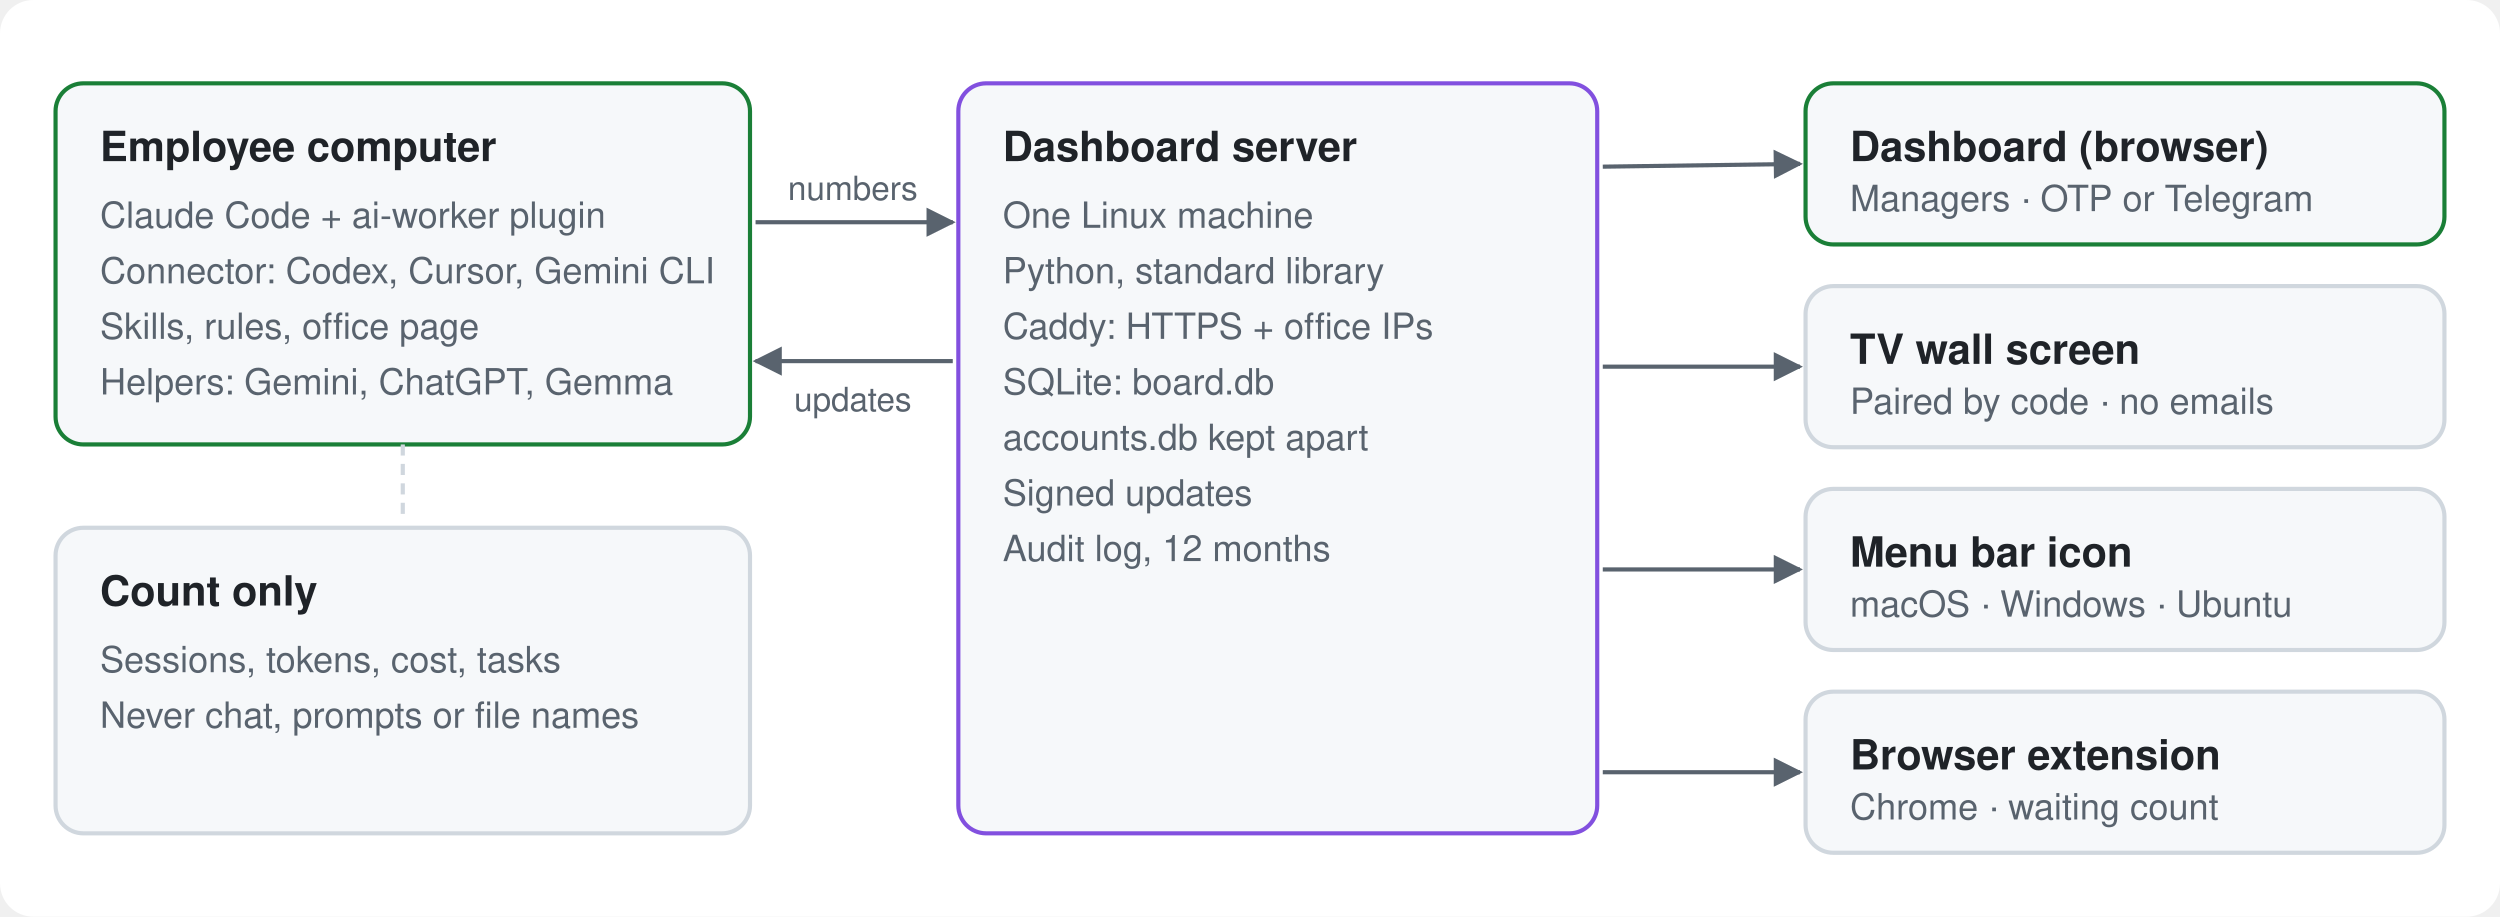
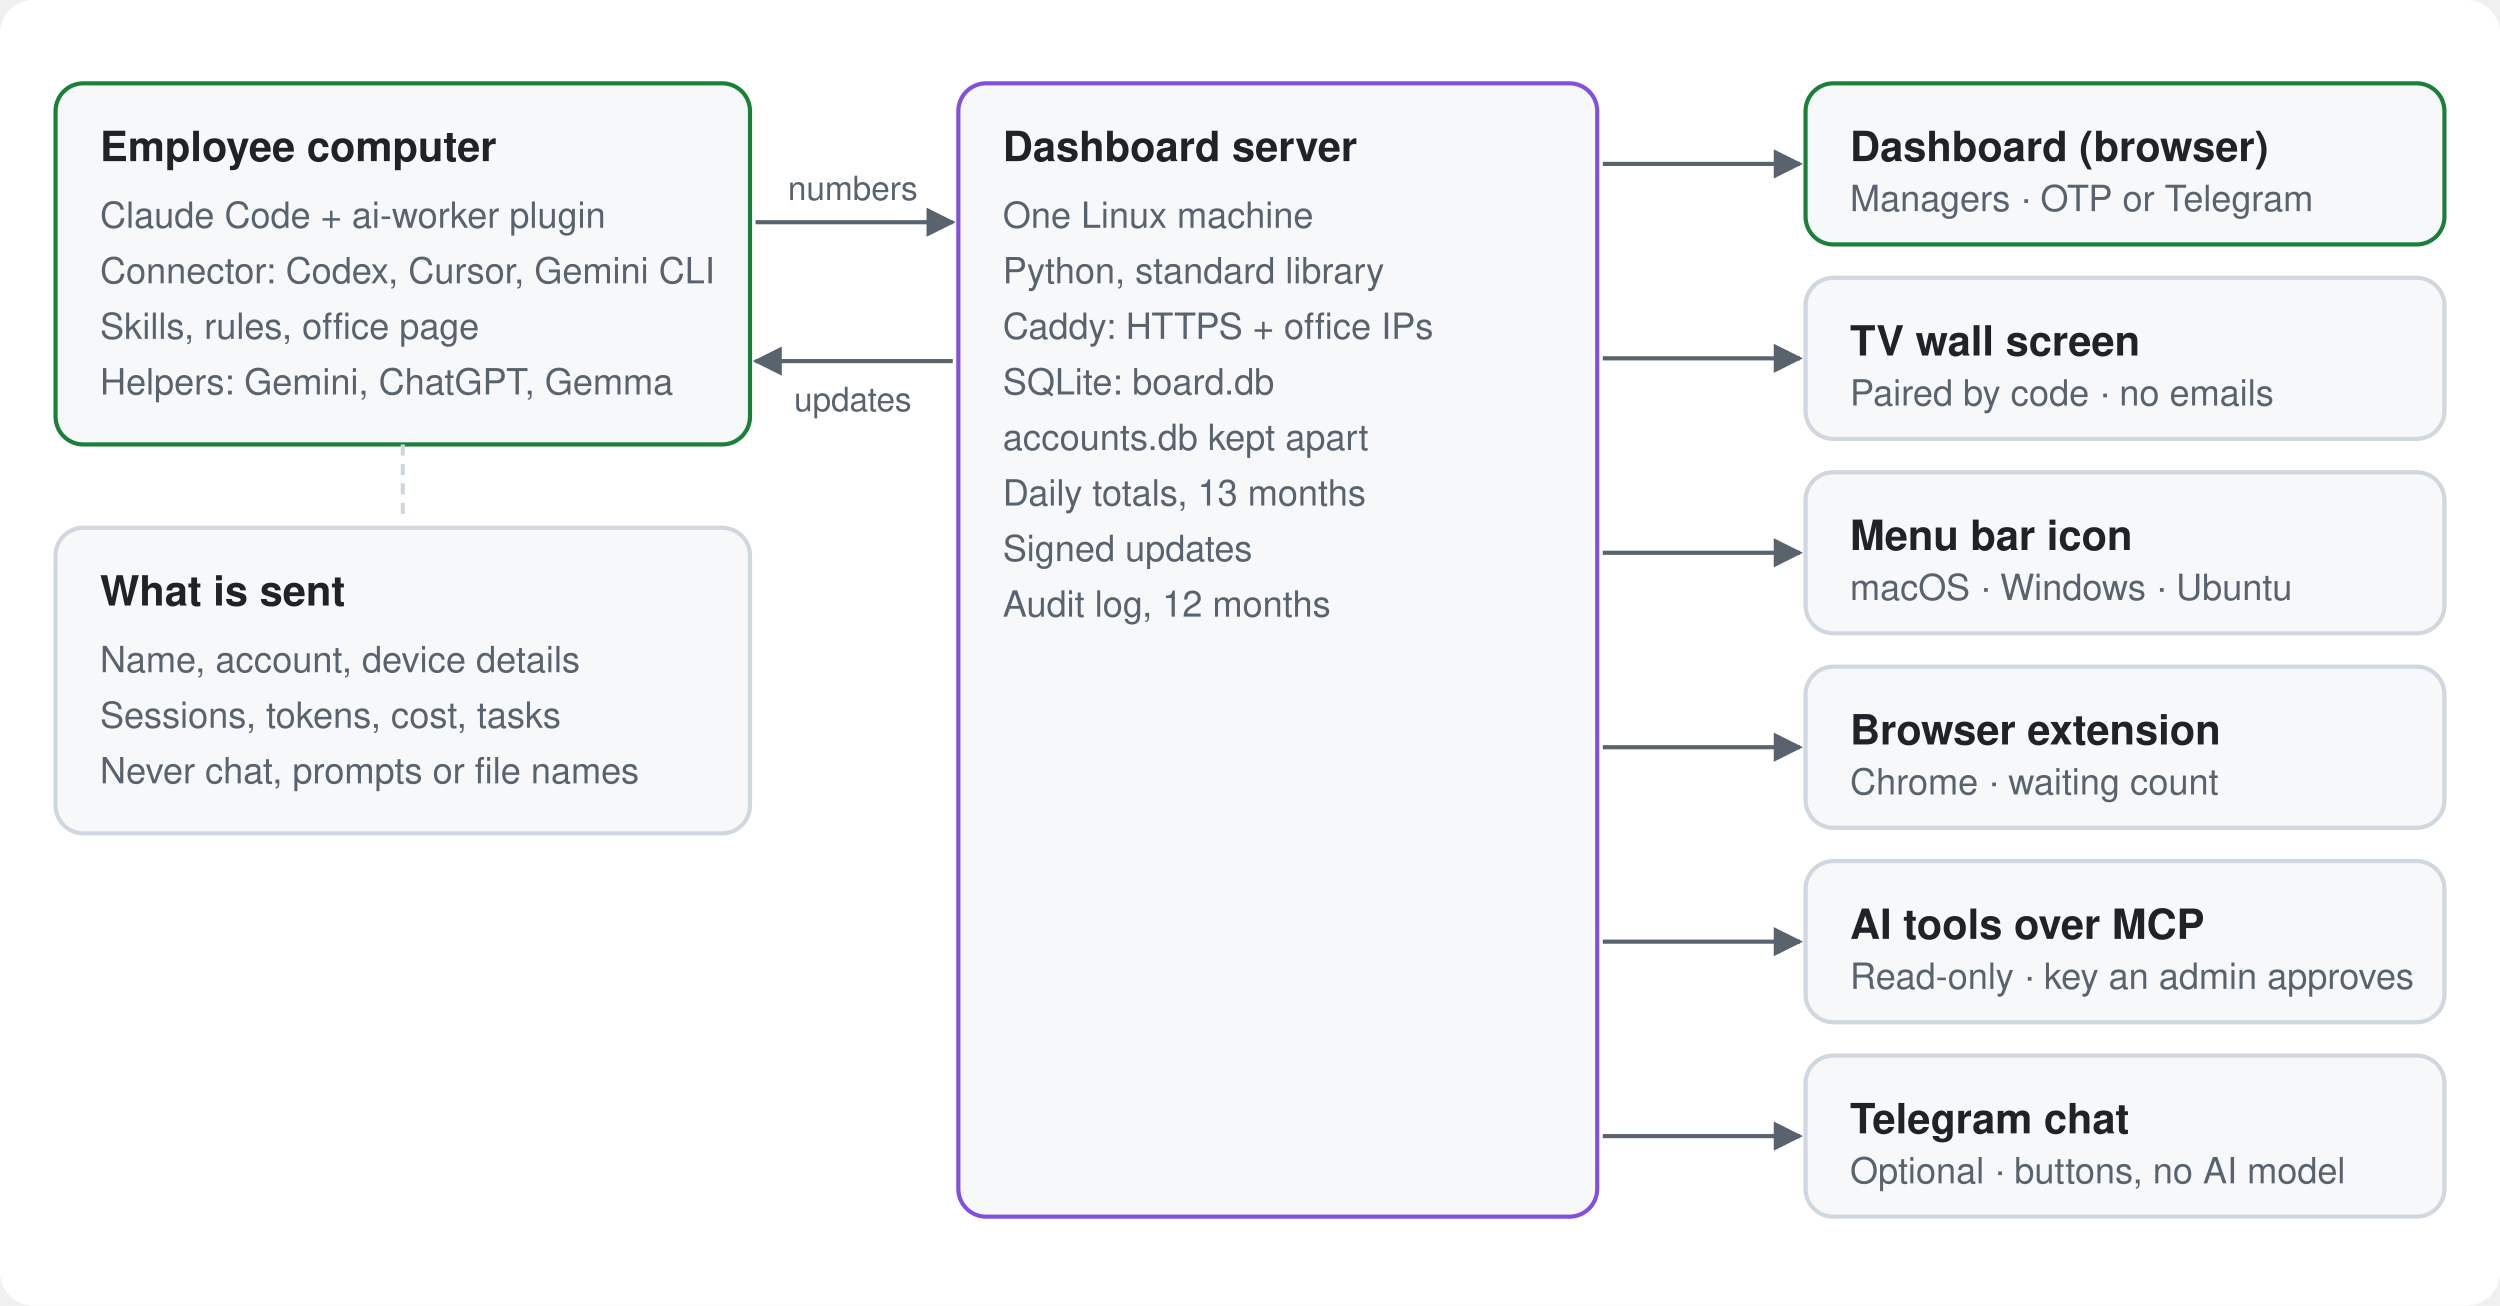
- <svg xmlns="http://www.w3.org/2000/svg" width="900" height="330" viewBox="0 0 900 330" font-family="-apple-system,Segoe UI,Helvetica,Arial,sans-serif">
+ <svg xmlns="http://www.w3.org/2000/svg" width="900" height="470" viewBox="0 0 900 470" font-family="-apple-system,Segoe UI,Helvetica,Arial,sans-serif">
  <defs>
    <marker id="a" viewBox="0 0 10 10" refX="9" refY="5" markerWidth="7" markerHeight="7" orient="auto">
      <path d="M0 0L10 5L0 10z" fill="#59636e" />
    </marker>
  </defs>
-   <rect width="900" height="330" rx="12" fill="#ffffff" />
+   <rect width="900" height="470" rx="12" fill="#ffffff" />
  <rect x="20" y="30" width="250" height="130" rx="10" fill="#f6f8fa" stroke="#1a7f37" stroke-width="1.5" />
  <text x="36" y="58" font-size="15" font-weight="600" fill="#1f2328">Employee computer</text>
  <text x="36" y="82" font-size="13" fill="#59636e">Claude Code + ai-worker plugin</text>
  <text x="36" y="102" font-size="13" fill="#59636e">Connector: Codex, Cursor, Gemini CLI</text>
  <text x="36" y="122" font-size="13" fill="#59636e">Skills, rules, office page</text>
  <text x="36" y="142" font-size="13" fill="#59636e">Helpers: Gemini, ChatGPT, Gemma</text>
  <rect x="20" y="190" width="250" height="110" rx="10" fill="#f6f8fa" stroke="#d0d7de" stroke-width="1.5" />
-   <text x="36" y="218" font-size="15" font-weight="600" fill="#1f2328">Count only</text>
-   <text x="36" y="242" font-size="13" fill="#59636e">Sessions, tokens, cost, tasks</text>
-   <text x="36" y="262" font-size="13" fill="#59636e">Never chat, prompts or file names</text>
-   <rect x="345" y="30" width="230" height="270" rx="10" fill="#f6f8fa" stroke="#8250df" stroke-width="1.5" />
+   <text x="36" y="218" font-size="15" font-weight="600" fill="#1f2328">What is sent</text>
+   <text x="36" y="242" font-size="13" fill="#59636e">Name, account, device details</text>
+   <text x="36" y="262" font-size="13" fill="#59636e">Sessions, tokens, cost, tasks</text>
+   <text x="36" y="282" font-size="13" fill="#59636e">Never chat, prompts or file names</text>
+   <rect x="345" y="30" width="230" height="408" rx="10" fill="#f6f8fa" stroke="#8250df" stroke-width="1.5" />
  <text x="361" y="58" font-size="15" font-weight="600" fill="#1f2328">Dashboard server</text>
  <text x="361" y="82" font-size="13" fill="#59636e">One Linux machine</text>
  <text x="361" y="102" font-size="13" fill="#59636e">Python, standard library</text>
  <text x="361" y="122" font-size="13" fill="#59636e">Caddy: HTTPS + office IPs</text>
  <text x="361" y="142" font-size="13" fill="#59636e">SQLite: board.db</text>
  <text x="361" y="162" font-size="13" fill="#59636e">accounts.db kept apart</text>
-   <text x="361" y="182" font-size="13" fill="#59636e">Signed updates</text>
-   <text x="361" y="202" font-size="13" fill="#59636e">Audit log, 12 months</text>
+   <text x="361" y="182" font-size="13" fill="#59636e">Daily totals, 13 months</text>
+   <text x="361" y="202" font-size="13" fill="#59636e">Signed updates</text>
+   <text x="361" y="222" font-size="13" fill="#59636e">Audit log, 12 months</text>
  <rect x="650" y="30" width="230" height="58" rx="10" fill="#f6f8fa" stroke="#1a7f37" stroke-width="1.5" />
  <text x="666" y="58" font-size="15" font-weight="600" fill="#1f2328">Dashboard (browser)</text>
  <text x="666" y="76" font-size="13" fill="#59636e">Managers · OTP or Telegram</text>
-   <rect x="650" y="103" width="230" height="58" rx="10" fill="#f6f8fa" stroke="#d0d7de" stroke-width="1.5" />
-   <text x="666" y="131" font-size="15" font-weight="600" fill="#1f2328">TV wall screen</text>
-   <text x="666" y="149" font-size="13" fill="#59636e">Paired by code · no emails</text>
-   <rect x="650" y="176" width="230" height="58" rx="10" fill="#f6f8fa" stroke="#d0d7de" stroke-width="1.5" />
-   <text x="666" y="204" font-size="15" font-weight="600" fill="#1f2328">Menu bar icon</text>
-   <text x="666" y="222" font-size="13" fill="#59636e">macOS · Windows · Ubuntu</text>
-   <rect x="650" y="249" width="230" height="58" rx="10" fill="#f6f8fa" stroke="#d0d7de" stroke-width="1.5" />
-   <text x="666" y="277" font-size="15" font-weight="600" fill="#1f2328">Browser extension</text>
-   <text x="666" y="295" font-size="13" fill="#59636e">Chrome · waiting count</text>
+   <line x1="577" y1="59" x2="648" y2="59" stroke="#59636e" stroke-width="1.5" marker-end="url(#a)" />
+   <rect x="650" y="100" width="230" height="58" rx="10" fill="#f6f8fa" stroke="#d0d7de" stroke-width="1.5" />
+   <text x="666" y="128" font-size="15" font-weight="600" fill="#1f2328">TV wall screen</text>
+   <text x="666" y="146" font-size="13" fill="#59636e">Paired by code · no emails</text>
+   <line x1="577" y1="129" x2="648" y2="129" stroke="#59636e" stroke-width="1.5" marker-end="url(#a)" />
+   <rect x="650" y="170" width="230" height="58" rx="10" fill="#f6f8fa" stroke="#d0d7de" stroke-width="1.5" />
+   <text x="666" y="198" font-size="15" font-weight="600" fill="#1f2328">Menu bar icon</text>
+   <text x="666" y="216" font-size="13" fill="#59636e">macOS · Windows · Ubuntu</text>
+   <line x1="577" y1="199" x2="648" y2="199" stroke="#59636e" stroke-width="1.5" marker-end="url(#a)" />
+   <rect x="650" y="240" width="230" height="58" rx="10" fill="#f6f8fa" stroke="#d0d7de" stroke-width="1.5" />
+   <text x="666" y="268" font-size="15" font-weight="600" fill="#1f2328">Browser extension</text>
+   <text x="666" y="286" font-size="13" fill="#59636e">Chrome · waiting count</text>
+   <line x1="577" y1="269" x2="648" y2="269" stroke="#59636e" stroke-width="1.5" marker-end="url(#a)" />
+   <rect x="650" y="310" width="230" height="58" rx="10" fill="#f6f8fa" stroke="#d0d7de" stroke-width="1.5" />
+   <text x="666" y="338" font-size="15" font-weight="600" fill="#1f2328">AI tools over MCP</text>
+   <text x="666" y="356" font-size="13" fill="#59636e">Read-only · key an admin approves</text>
+   <line x1="577" y1="339" x2="648" y2="339" stroke="#59636e" stroke-width="1.5" marker-end="url(#a)" />
+   <rect x="650" y="380" width="230" height="58" rx="10" fill="#f6f8fa" stroke="#d0d7de" stroke-width="1.5" />
+   <text x="666" y="408" font-size="15" font-weight="600" fill="#1f2328">Telegram chat</text>
+   <text x="666" y="426" font-size="13" fill="#59636e">Optional · buttons, no AI model</text>
+   <line x1="577" y1="409" x2="648" y2="409" stroke="#59636e" stroke-width="1.5" marker-end="url(#a)" />
  <line x1="272" y1="80" x2="343" y2="80" stroke="#59636e" stroke-width="1.5" marker-end="url(#a)" />
  <text x="307" y="72" font-size="12" fill="#59636e" text-anchor="middle">numbers</text>
  <line x1="343" y1="130" x2="272" y2="130" stroke="#59636e" stroke-width="1.5" marker-end="url(#a)" />
  <text x="307" y="148" font-size="12" fill="#59636e" text-anchor="middle">updates</text>
-   <line x1="577" y1="60" x2="648" y2="59" stroke="#59636e" stroke-width="1.5" marker-end="url(#a)" />
-   <line x1="577" y1="132" x2="648" y2="132" stroke="#59636e" stroke-width="1.5" marker-end="url(#a)" />
-   <line x1="577" y1="205" x2="648" y2="205" stroke="#59636e" stroke-width="1.5" marker-end="url(#a)" />
-   <line x1="577" y1="278" x2="648" y2="278" stroke="#59636e" stroke-width="1.5" marker-end="url(#a)" />
  <line x1="145" y1="160" x2="145" y2="188" stroke="#d0d7de" stroke-width="1.5" stroke-dasharray="4 3" />
</svg>
